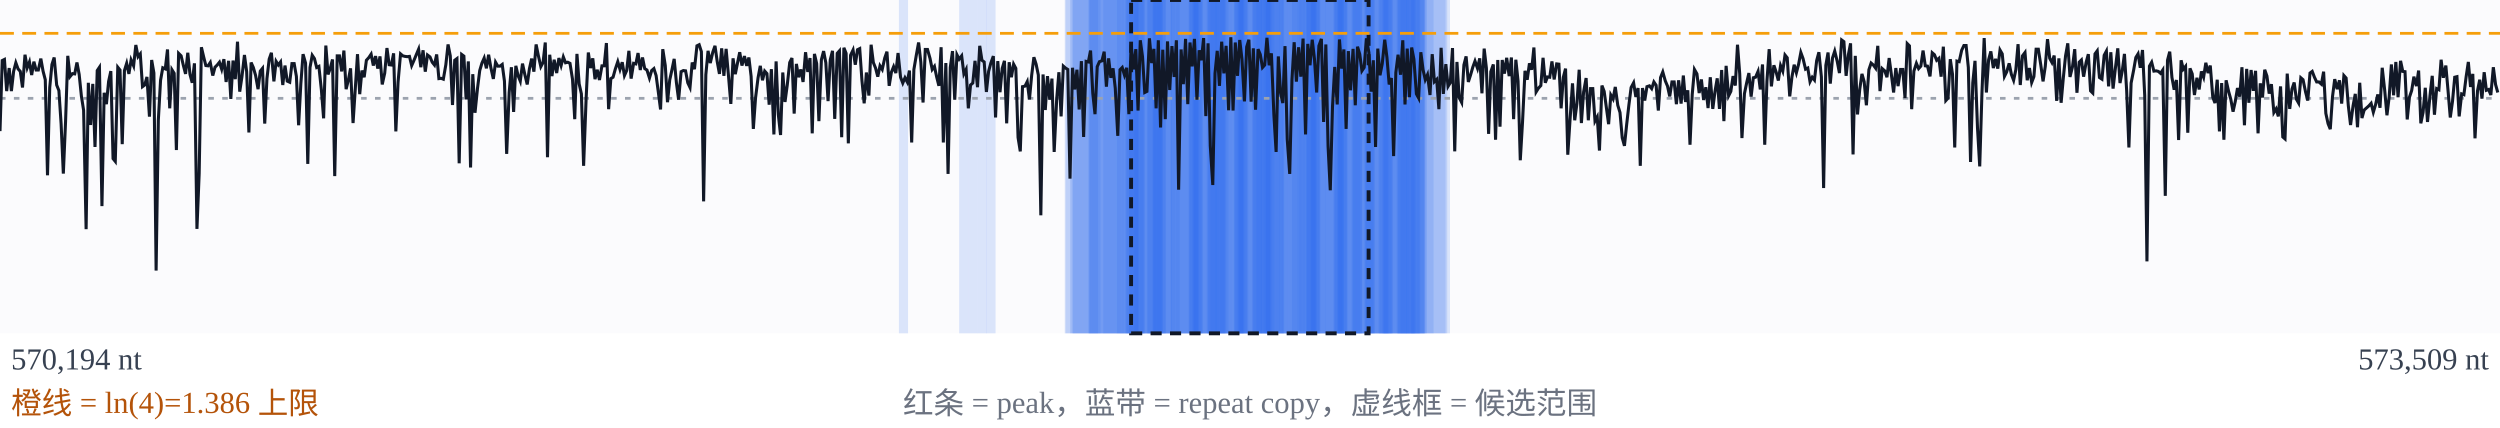
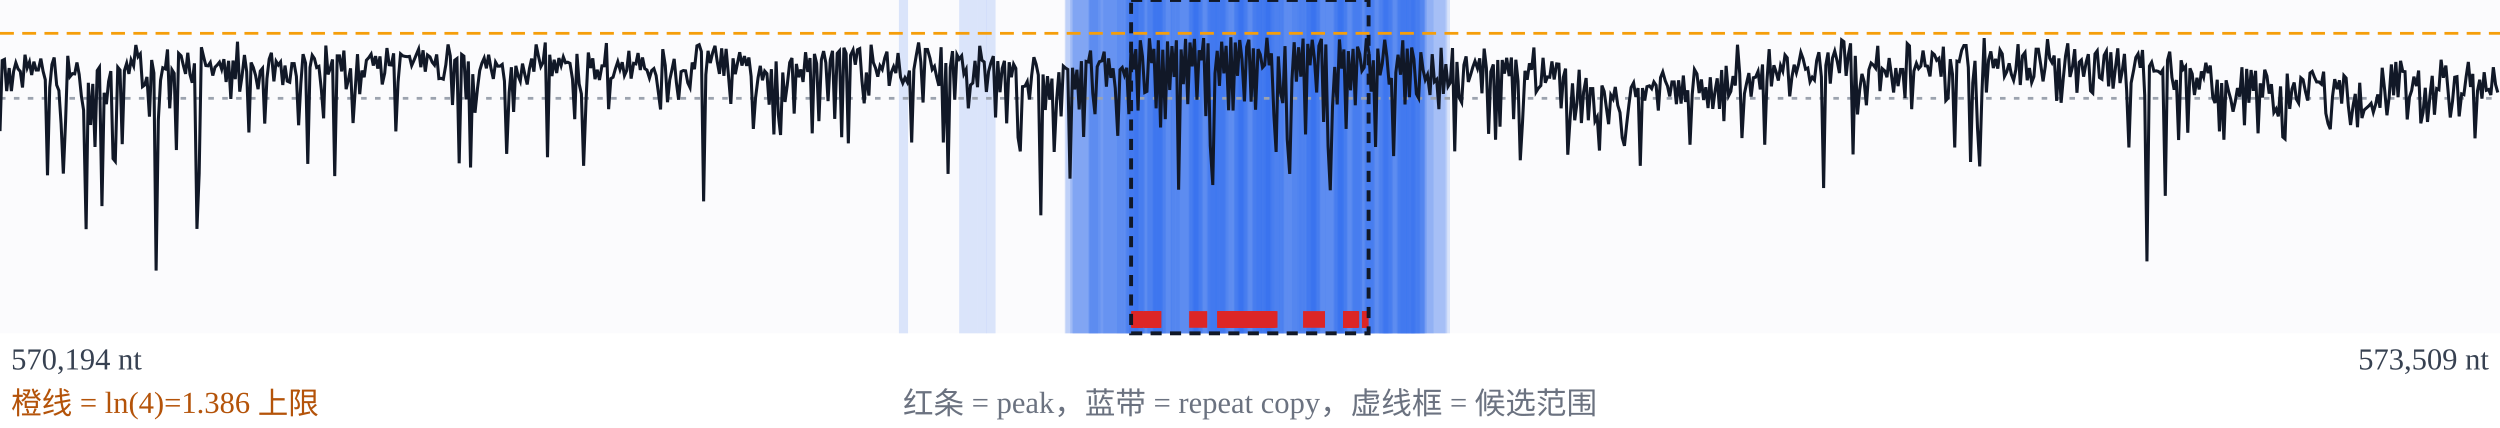
<svg xmlns="http://www.w3.org/2000/svg" viewBox="0 0 900 154" width="100%" role="img" aria-label="detector track NC_002607.1:571694-572009">
  <rect width="900" height="120" fill="#fbfbfd" />
  <rect x="402.1" y="0" width="3.3" height="120" fill="#2563eb" opacity="0.16" />
  <rect x="405.3" y="0" width="3.3" height="120" fill="#2563eb" opacity="0.16" />
  <rect x="408.6" y="0" width="3.3" height="120" fill="#2563eb" opacity="0.16" />
  <rect x="411.9" y="0" width="3.3" height="120" fill="#2563eb" opacity="0.16" />
  <rect x="415.1" y="0" width="3.3" height="120" fill="#2563eb" opacity="0.16" />
  <rect x="418.4" y="0" width="3.3" height="120" fill="#2563eb" opacity="0.16" />
  <rect x="421.6" y="0" width="3.3" height="120" fill="#2563eb" opacity="0.16" />
  <rect x="424.9" y="0" width="3.3" height="120" fill="#2563eb" opacity="0.16" />
  <rect x="428.1" y="0" width="3.3" height="120" fill="#2563eb" opacity="0.16" />
  <rect x="431.4" y="0" width="3.3" height="120" fill="#2563eb" opacity="0.16" />
  <rect x="434.7" y="0" width="3.3" height="120" fill="#2563eb" opacity="0.16" />
  <rect x="437.9" y="0" width="3.3" height="120" fill="#2563eb" opacity="0.16" />
  <rect x="441.2" y="0" width="3.3" height="120" fill="#2563eb" opacity="0.16" />
  <rect x="444.4" y="0" width="3.3" height="120" fill="#2563eb" opacity="0.16" />
  <rect x="447.7" y="0" width="3.3" height="120" fill="#2563eb" opacity="0.16" />
  <rect x="451.0" y="0" width="3.3" height="120" fill="#2563eb" opacity="0.16" />
  <rect x="454.2" y="0" width="3.3" height="120" fill="#2563eb" opacity="0.16" />
  <rect x="457.5" y="0" width="3.3" height="120" fill="#2563eb" opacity="0.16" />
  <rect x="460.7" y="0" width="3.3" height="120" fill="#2563eb" opacity="0.16" />
  <rect x="464.0" y="0" width="3.3" height="120" fill="#2563eb" opacity="0.16" />
  <rect x="467.2" y="0" width="3.3" height="120" fill="#2563eb" opacity="0.16" />
  <rect x="470.5" y="0" width="3.3" height="120" fill="#2563eb" opacity="0.16" />
  <rect x="473.8" y="0" width="3.3" height="120" fill="#2563eb" opacity="0.16" />
  <rect x="477.0" y="0" width="3.3" height="120" fill="#2563eb" opacity="0.16" />
  <rect x="480.3" y="0" width="3.3" height="120" fill="#2563eb" opacity="0.16" />
  <rect x="483.5" y="0" width="3.3" height="120" fill="#2563eb" opacity="0.16" />
  <rect x="486.8" y="0" width="3.3" height="120" fill="#2563eb" opacity="0.16" />
  <rect x="490.0" y="0" width="3.3" height="120" fill="#2563eb" opacity="0.16" />
  <rect x="493.3" y="0" width="3.3" height="120" fill="#2563eb" opacity="0.16" />
  <rect x="496.6" y="0" width="3.3" height="120" fill="#2563eb" opacity="0.16" />
  <rect x="499.8" y="0" width="3.3" height="120" fill="#2563eb" opacity="0.16" />
  <rect x="503.1" y="0" width="3.3" height="120" fill="#2563eb" opacity="0.16" />
  <rect x="506.3" y="0" width="3.3" height="120" fill="#2563eb" opacity="0.16" />
  <rect x="509.6" y="0" width="3.3" height="120" fill="#2563eb" opacity="0.16" />
  <rect x="405.6" y="0" width="3.3" height="120" fill="#2563eb" opacity="0.16" />
  <rect x="408.9" y="0" width="3.3" height="120" fill="#2563eb" opacity="0.16" />
  <rect x="415.4" y="0" width="3.3" height="120" fill="#2563eb" opacity="0.16" />
  <rect x="428.4" y="0" width="3.3" height="120" fill="#2563eb" opacity="0.16" />
  <rect x="434.9" y="0" width="3.3" height="120" fill="#2563eb" opacity="0.16" />
  <rect x="438.2" y="0" width="3.3" height="120" fill="#2563eb" opacity="0.16" />
  <rect x="444.7" y="0" width="3.3" height="120" fill="#2563eb" opacity="0.16" />
  <rect x="451.2" y="0" width="3.3" height="120" fill="#2563eb" opacity="0.16" />
  <rect x="454.5" y="0" width="3.3" height="120" fill="#2563eb" opacity="0.16" />
  <rect x="467.5" y="0" width="3.3" height="120" fill="#2563eb" opacity="0.16" />
  <rect x="470.8" y="0" width="3.3" height="120" fill="#2563eb" opacity="0.16" />
  <rect x="480.5" y="0" width="3.3" height="120" fill="#2563eb" opacity="0.16" />
  <rect x="487.1" y="0" width="3.3" height="120" fill="#2563eb" opacity="0.16" />
  <rect x="503.3" y="0" width="3.3" height="120" fill="#2563eb" opacity="0.16" />
  <rect x="506.6" y="0" width="3.3" height="120" fill="#2563eb" opacity="0.16" />
  <rect x="509.9" y="0" width="3.3" height="120" fill="#2563eb" opacity="0.16" />
  <rect x="406.4" y="0" width="3.3" height="120" fill="#2563eb" opacity="0.16" />
  <rect x="412.9" y="0" width="3.3" height="120" fill="#2563eb" opacity="0.16" />
  <rect x="416.2" y="0" width="3.3" height="120" fill="#2563eb" opacity="0.16" />
  <rect x="429.2" y="0" width="3.3" height="120" fill="#2563eb" opacity="0.16" />
  <rect x="435.7" y="0" width="3.3" height="120" fill="#2563eb" opacity="0.16" />
  <rect x="439.0" y="0" width="3.3" height="120" fill="#2563eb" opacity="0.16" />
  <rect x="445.5" y="0" width="3.3" height="120" fill="#2563eb" opacity="0.16" />
  <rect x="455.3" y="0" width="3.3" height="120" fill="#2563eb" opacity="0.16" />
  <rect x="465.1" y="0" width="3.3" height="120" fill="#2563eb" opacity="0.16" />
  <rect x="468.3" y="0" width="3.3" height="120" fill="#2563eb" opacity="0.16" />
  <rect x="471.6" y="0" width="3.3" height="120" fill="#2563eb" opacity="0.16" />
  <rect x="481.4" y="0" width="3.3" height="120" fill="#2563eb" opacity="0.16" />
  <rect x="491.1" y="0" width="3.3" height="120" fill="#2563eb" opacity="0.16" />
  <rect x="497.6" y="0" width="3.3" height="120" fill="#2563eb" opacity="0.16" />
  <rect x="504.2" y="0" width="3.3" height="120" fill="#2563eb" opacity="0.16" />
  <rect x="323.6" y="0" width="3.3" height="120" fill="#2563eb" opacity="0.16" />
  <rect x="408.3" y="0" width="3.3" height="120" fill="#2563eb" opacity="0.16" />
  <rect x="414.8" y="0" width="3.3" height="120" fill="#2563eb" opacity="0.16" />
  <rect x="421.4" y="0" width="3.3" height="120" fill="#2563eb" opacity="0.16" />
  <rect x="427.9" y="0" width="3.3" height="120" fill="#2563eb" opacity="0.16" />
  <rect x="434.4" y="0" width="3.3" height="120" fill="#2563eb" opacity="0.16" />
  <rect x="437.6" y="0" width="3.3" height="120" fill="#2563eb" opacity="0.16" />
  <rect x="444.2" y="0" width="3.3" height="120" fill="#2563eb" opacity="0.16" />
  <rect x="450.7" y="0" width="3.3" height="120" fill="#2563eb" opacity="0.16" />
  <rect x="453.9" y="0" width="3.3" height="120" fill="#2563eb" opacity="0.16" />
  <rect x="470.2" y="0" width="3.3" height="120" fill="#2563eb" opacity="0.16" />
  <rect x="480.0" y="0" width="3.3" height="120" fill="#2563eb" opacity="0.16" />
  <rect x="486.5" y="0" width="3.3" height="120" fill="#2563eb" opacity="0.16" />
  <rect x="496.3" y="0" width="3.3" height="120" fill="#2563eb" opacity="0.16" />
  <rect x="502.8" y="0" width="3.3" height="120" fill="#2563eb" opacity="0.16" />
  <rect x="506.1" y="0" width="3.3" height="120" fill="#2563eb" opacity="0.16" />
  <rect x="509.3" y="0" width="3.3" height="120" fill="#2563eb" opacity="0.16" />
  <rect x="405.3" y="0" width="3.3" height="120" fill="#2563eb" opacity="0.16" />
  <rect x="408.6" y="0" width="3.3" height="120" fill="#2563eb" opacity="0.16" />
  <rect x="415.1" y="0" width="3.3" height="120" fill="#2563eb" opacity="0.16" />
  <rect x="428.1" y="0" width="3.3" height="120" fill="#2563eb" opacity="0.16" />
  <rect x="434.7" y="0" width="3.3" height="120" fill="#2563eb" opacity="0.16" />
  <rect x="437.9" y="0" width="3.3" height="120" fill="#2563eb" opacity="0.16" />
  <rect x="444.4" y="0" width="3.3" height="120" fill="#2563eb" opacity="0.16" />
  <rect x="451.0" y="0" width="3.3" height="120" fill="#2563eb" opacity="0.16" />
  <rect x="454.2" y="0" width="3.3" height="120" fill="#2563eb" opacity="0.16" />
  <rect x="470.5" y="0" width="3.3" height="120" fill="#2563eb" opacity="0.16" />
  <rect x="480.3" y="0" width="3.3" height="120" fill="#2563eb" opacity="0.16" />
  <rect x="486.8" y="0" width="3.3" height="120" fill="#2563eb" opacity="0.16" />
  <rect x="496.6" y="0" width="3.3" height="120" fill="#2563eb" opacity="0.16" />
  <rect x="503.1" y="0" width="3.3" height="120" fill="#2563eb" opacity="0.16" />
  <rect x="506.3" y="0" width="3.3" height="120" fill="#2563eb" opacity="0.16" />
  <rect x="509.6" y="0" width="3.3" height="120" fill="#2563eb" opacity="0.16" />
  <rect x="392.0" y="0" width="3.3" height="120" fill="#2563eb" opacity="0.16" />
  <rect x="406.7" y="0" width="3.3" height="120" fill="#2563eb" opacity="0.16" />
  <rect x="413.2" y="0" width="3.3" height="120" fill="#2563eb" opacity="0.16" />
  <rect x="416.5" y="0" width="3.3" height="120" fill="#2563eb" opacity="0.16" />
  <rect x="429.5" y="0" width="3.3" height="120" fill="#2563eb" opacity="0.16" />
  <rect x="445.8" y="0" width="3.3" height="120" fill="#2563eb" opacity="0.16" />
  <rect x="452.3" y="0" width="3.3" height="120" fill="#2563eb" opacity="0.16" />
  <rect x="455.6" y="0" width="3.3" height="120" fill="#2563eb" opacity="0.16" />
  <rect x="458.8" y="0" width="3.3" height="120" fill="#2563eb" opacity="0.16" />
  <rect x="471.9" y="0" width="3.3" height="120" fill="#2563eb" opacity="0.16" />
  <rect x="481.6" y="0" width="3.3" height="120" fill="#2563eb" opacity="0.16" />
  <rect x="491.4" y="0" width="3.3" height="120" fill="#2563eb" opacity="0.16" />
  <rect x="497.9" y="0" width="3.3" height="120" fill="#2563eb" opacity="0.16" />
  <rect x="507.7" y="0" width="3.3" height="120" fill="#2563eb" opacity="0.16" />
  <rect x="429.8" y="0" width="3.3" height="120" fill="#2563eb" opacity="0.16" />
  <rect x="446.1" y="0" width="3.3" height="120" fill="#2563eb" opacity="0.16" />
  <rect x="455.8" y="0" width="3.3" height="120" fill="#2563eb" opacity="0.16" />
  <rect x="459.1" y="0" width="3.3" height="120" fill="#2563eb" opacity="0.16" />
  <rect x="472.1" y="0" width="3.3" height="120" fill="#2563eb" opacity="0.16" />
  <rect x="481.9" y="0" width="3.3" height="120" fill="#2563eb" opacity="0.16" />
  <rect x="491.7" y="0" width="3.3" height="120" fill="#2563eb" opacity="0.16" />
  <rect x="498.2" y="0" width="3.3" height="120" fill="#2563eb" opacity="0.16" />
  <rect x="508.0" y="0" width="3.3" height="120" fill="#2563eb" opacity="0.16" />
  <rect x="397.2" y="0" width="6.5" height="120" fill="#2563eb" opacity="0.16" />
  <rect x="403.7" y="0" width="6.5" height="120" fill="#2563eb" opacity="0.16" />
  <rect x="410.2" y="0" width="6.5" height="120" fill="#2563eb" opacity="0.16" />
  <rect x="416.7" y="0" width="6.5" height="120" fill="#2563eb" opacity="0.16" />
  <rect x="423.3" y="0" width="6.5" height="120" fill="#2563eb" opacity="0.16" />
  <rect x="429.8" y="0" width="6.5" height="120" fill="#2563eb" opacity="0.16" />
  <rect x="436.3" y="0" width="6.5" height="120" fill="#2563eb" opacity="0.16" />
  <rect x="442.8" y="0" width="6.5" height="120" fill="#2563eb" opacity="0.16" />
  <rect x="449.3" y="0" width="6.5" height="120" fill="#2563eb" opacity="0.16" />
  <rect x="455.8" y="0" width="6.5" height="120" fill="#2563eb" opacity="0.16" />
  <rect x="462.4" y="0" width="6.5" height="120" fill="#2563eb" opacity="0.16" />
  <rect x="468.9" y="0" width="6.5" height="120" fill="#2563eb" opacity="0.16" />
  <rect x="475.4" y="0" width="6.5" height="120" fill="#2563eb" opacity="0.16" />
  <rect x="481.9" y="0" width="6.5" height="120" fill="#2563eb" opacity="0.16" />
  <rect x="488.4" y="0" width="6.5" height="120" fill="#2563eb" opacity="0.16" />
  <rect x="494.9" y="0" width="6.5" height="120" fill="#2563eb" opacity="0.16" />
  <rect x="501.4" y="0" width="6.5" height="120" fill="#2563eb" opacity="0.16" />
  <rect x="508.0" y="0" width="6.5" height="120" fill="#2563eb" opacity="0.16" />
  <rect x="514.5" y="0" width="6.5" height="120" fill="#2563eb" opacity="0.16" />
  <rect x="392.3" y="0" width="9.8" height="120" fill="#2563eb" opacity="0.16" />
  <rect x="402.1" y="0" width="9.8" height="120" fill="#2563eb" opacity="0.16" />
  <rect x="411.9" y="0" width="9.8" height="120" fill="#2563eb" opacity="0.16" />
  <rect x="421.6" y="0" width="9.8" height="120" fill="#2563eb" opacity="0.16" />
  <rect x="431.4" y="0" width="9.8" height="120" fill="#2563eb" opacity="0.16" />
  <rect x="441.2" y="0" width="9.8" height="120" fill="#2563eb" opacity="0.16" />
  <rect x="451.0" y="0" width="9.8" height="120" fill="#2563eb" opacity="0.16" />
  <rect x="460.7" y="0" width="9.8" height="120" fill="#2563eb" opacity="0.16" />
  <rect x="470.5" y="0" width="9.8" height="120" fill="#2563eb" opacity="0.16" />
  <rect x="480.3" y="0" width="9.8" height="120" fill="#2563eb" opacity="0.16" />
  <rect x="490.0" y="0" width="9.8" height="120" fill="#2563eb" opacity="0.16" />
  <rect x="499.8" y="0" width="9.8" height="120" fill="#2563eb" opacity="0.16" />
  <rect x="391.8" y="0" width="13.0" height="120" fill="#2563eb" opacity="0.16" />
  <rect x="404.8" y="0" width="13.0" height="120" fill="#2563eb" opacity="0.16" />
  <rect x="417.8" y="0" width="13.0" height="120" fill="#2563eb" opacity="0.16" />
  <rect x="430.9" y="0" width="13.0" height="120" fill="#2563eb" opacity="0.16" />
  <rect x="443.9" y="0" width="13.0" height="120" fill="#2563eb" opacity="0.16" />
  <rect x="456.9" y="0" width="13.0" height="120" fill="#2563eb" opacity="0.16" />
  <rect x="470.0" y="0" width="13.0" height="120" fill="#2563eb" opacity="0.16" />
  <rect x="483.0" y="0" width="13.0" height="120" fill="#2563eb" opacity="0.16" />
  <rect x="496.0" y="0" width="13.0" height="120" fill="#2563eb" opacity="0.16" />
  <rect x="385.8" y="0" width="16.3" height="120" fill="#2563eb" opacity="0.16" />
  <rect x="402.1" y="0" width="16.3" height="120" fill="#2563eb" opacity="0.16" />
  <rect x="418.4" y="0" width="16.3" height="120" fill="#2563eb" opacity="0.16" />
  <rect x="434.7" y="0" width="16.3" height="120" fill="#2563eb" opacity="0.16" />
  <rect x="451.0" y="0" width="16.3" height="120" fill="#2563eb" opacity="0.16" />
  <rect x="467.2" y="0" width="16.3" height="120" fill="#2563eb" opacity="0.16" />
  <rect x="483.5" y="0" width="16.3" height="120" fill="#2563eb" opacity="0.16" />
  <rect x="499.8" y="0" width="16.3" height="120" fill="#2563eb" opacity="0.16" />
  <rect x="385.2" y="0" width="19.5" height="120" fill="#2563eb" opacity="0.16" />
  <rect x="404.8" y="0" width="19.5" height="120" fill="#2563eb" opacity="0.16" />
  <rect x="424.3" y="0" width="19.5" height="120" fill="#2563eb" opacity="0.16" />
  <rect x="443.9" y="0" width="19.5" height="120" fill="#2563eb" opacity="0.16" />
  <rect x="463.4" y="0" width="19.5" height="120" fill="#2563eb" opacity="0.16" />
  <rect x="483.0" y="0" width="19.5" height="120" fill="#2563eb" opacity="0.16" />
  <rect x="502.5" y="0" width="19.5" height="120" fill="#2563eb" opacity="0.16" />
  <rect x="383.3" y="0" width="26.1" height="120" fill="#2563eb" opacity="0.16" />
  <rect x="409.4" y="0" width="26.1" height="120" fill="#2563eb" opacity="0.16" />
  <rect x="435.5" y="0" width="26.1" height="120" fill="#2563eb" opacity="0.16" />
  <rect x="461.5" y="0" width="26.1" height="120" fill="#2563eb" opacity="0.16" />
  <rect x="487.6" y="0" width="26.1" height="120" fill="#2563eb" opacity="0.16" />
  <rect x="383.6" y="0" width="22.8" height="120" fill="#2563eb" opacity="0.16" />
  <rect x="406.4" y="0" width="22.8" height="120" fill="#2563eb" opacity="0.16" />
  <rect x="429.2" y="0" width="22.8" height="120" fill="#2563eb" opacity="0.16" />
  <rect x="452.0" y="0" width="22.8" height="120" fill="#2563eb" opacity="0.16" />
  <rect x="474.8" y="0" width="22.8" height="120" fill="#2563eb" opacity="0.16" />
  <rect x="497.6" y="0" width="22.8" height="120" fill="#2563eb" opacity="0.16" />
  <rect x="345.3" y="0" width="3.3" height="120" fill="#2563eb" opacity="0.16" />
  <rect x="348.6" y="0" width="3.3" height="120" fill="#2563eb" opacity="0.16" />
  <rect x="351.9" y="0" width="3.3" height="120" fill="#2563eb" opacity="0.16" />
  <rect x="355.1" y="0" width="3.3" height="120" fill="#2563eb" opacity="0.16" />
  <rect x="386.3" y="0" width="3.3" height="120" fill="#2563eb" opacity="0.16" />
  <rect x="389.6" y="0" width="3.3" height="120" fill="#2563eb" opacity="0.16" />
  <rect x="392.9" y="0" width="3.3" height="120" fill="#2563eb" opacity="0.16" />
+   <rect x="407.2" y="112" width="4.3" height="6" fill="#dc2626" />
+   <rect x="407.5" y="112" width="3.3" height="6" fill="#dc2626" />
+   <rect x="407.5" y="112" width="3.5" height="6" fill="#dc2626" />
+   <rect x="407.5" y="112" width="10.3" height="6" fill="#dc2626" />
+   <rect x="411.9" y="112" width="6.0" height="6" fill="#dc2626" />
+   <rect x="412.1" y="112" width="6.0" height="6" fill="#dc2626" />
+   <rect x="428.1" y="112" width="6.5" height="6" fill="#dc2626" />
+   <rect x="438.2" y="112" width="2.7" height="6" fill="#dc2626" />
+   <rect x="438.2" y="112" width="21.7" height="6" fill="#dc2626" />
+   <rect x="438.5" y="112" width="2.4" height="6" fill="#dc2626" />
+   <rect x="441.2" y="112" width="16.3" height="6" fill="#dc2626" />
+   <rect x="441.2" y="112" width="17.9" height="6" fill="#dc2626" />
+   <rect x="443.6" y="112" width="15.5" height="6" fill="#dc2626" />
+   <rect x="469.1" y="112" width="7.9" height="6" fill="#dc2626" />
+   <rect x="483.5" y="112" width="2.4" height="6" fill="#dc2626" />
+   <rect x="483.5" y="112" width="3.3" height="6" fill="#dc2626" />
+   <rect x="483.5" y="112" width="5.2" height="6" fill="#dc2626" />
+   <rect x="483.5" y="112" width="5.4" height="6" fill="#dc2626" />
+   <rect x="487.1" y="112" width="2.2" height="6" fill="#dc2626" />
+   <rect x="490.3" y="112" width="2.2" height="6" fill="#dc2626" />
+   <rect x="490.3" y="112" width="2.4" height="6" fill="#dc2626" />
  <rect x="407.2" y="0" width="85.5" height="120" fill="none" stroke="#111827" stroke-dasharray="4 3" stroke-width="1.4" />
  <line x1="0" y1="35.4" x2="900" y2="35.4" stroke="#9ca3af" stroke-dasharray="2 3" />
  <line x1="0" y1="12.0" x2="900" y2="12.0" stroke="#f59e0b" stroke-dasharray="5 3" />
  <polyline fill="none" stroke="#111827" stroke-width="1.1" points="0.0,47.2 0.8,21.8 1.6,21.4 2.4,32.8 3.3,24.5 4.1,32.8 4.9,25.7 5.7,22.6 6.5,24.8 7.3,25.7 8.1,31.5 9.0,19.7 9.8,24.4 10.6,22.3 11.4,27.0 12.2,22.2 13.0,25.2 13.8,25.2 14.7,21.1 15.5,25.6 16.3,28.7 17.1,63.1 17.9,31.5 18.7,23.2 19.5,20.7 20.4,30.6 21.2,32.6 22.0,44.6 22.8,62.5 23.6,43.8 24.4,20.1 25.2,27.6 26.1,26.5 26.9,26.6 27.7,22.5 28.5,26.8 29.3,34.6 30.1,39.7 31.0,82.5 31.8,29.8 32.6,45.0 33.4,30.2 34.2,52.9 35.0,25.4 35.8,24.2 36.7,74.2 37.5,33.4 38.3,37.5 39.1,29.3 39.9,25.6 40.7,57.1 41.5,58.1 42.4,24.2 43.2,25.2 44.0,51.9 44.8,25.4 45.6,22.8 46.4,26.6 47.2,21.6 48.1,23.7 48.9,16.2 49.7,20.4 50.5,19.4 51.3,31.2 52.1,30.6 52.9,27.7 53.8,42.0 54.6,21.6 55.4,26.3 56.2,97.4 57.0,43.2 57.8,28.9 58.6,24.4 59.5,24.8 60.3,17.8 61.1,39.0 61.9,25.1 62.7,26.4 63.5,54.0 64.3,19.2 65.2,20.1 66.0,23.5 66.8,26.6 67.6,19.0 68.4,26.8 69.2,29.8 70.0,22.8 70.9,82.4 71.7,62.5 72.5,17.0 73.3,20.4 74.1,23.6 74.9,23.7 75.7,22.5 76.6,27.2 77.4,24.2 78.2,23.4 79.0,22.4 79.8,24.9 80.6,21.3 81.4,29.5 82.3,21.9 83.1,35.6 83.9,21.8 84.7,28.5 85.5,15.0 86.3,33.0 87.1,27.6 88.0,19.8 88.8,25.8 89.6,47.7 90.4,22.5 91.2,24.3 92.0,27.1 92.9,32.1 93.7,25.6 94.5,24.6 95.3,44.5 96.1,28.3 96.9,21.3 97.7,19.0 98.6,29.3 99.4,22.1 100.2,23.4 101.0,22.3 101.8,30.6 102.6,23.6 103.4,29.2 104.3,29.6 105.1,22.9 105.9,22.9 106.7,27.5 107.5,45.1 108.3,30.2 109.1,19.5 110.0,22.7 110.8,59.0 111.6,24.3 112.4,19.9 113.2,21.1 114.0,24.3 114.8,23.9 115.7,32.4 116.5,42.6 117.3,16.4 118.1,26.8 118.9,24.6 119.7,21.4 120.5,63.4 121.4,20.1 122.2,20.1 123.0,25.7 123.8,18.2 124.6,32.1 125.4,28.9 126.2,24.6 127.1,44.3 127.9,32.0 128.7,19.5 129.5,33.9 130.3,25.4 131.1,27.8 131.9,21.7 132.8,20.7 133.6,19.5 134.4,23.6 135.2,20.2 136.0,24.7 136.8,20.3 137.6,30.4 138.5,26.3 139.3,17.3 140.1,23.3 140.9,23.4 141.7,19.2 142.5,47.3 143.3,29.6 144.2,19.4 145.0,20.1 145.8,20.3 146.6,20.4 147.4,20.3 148.2,23.6 149.0,21.8 149.9,19.6 150.7,17.7 151.5,24.2 152.3,18.1 153.1,25.8 153.9,19.8 154.8,20.5 155.6,22.4 156.4,23.4 157.2,19.6 158.0,28.3 158.8,28.2 159.6,28.5 160.5,23.3 161.3,16.0 162.1,20.1 162.9,37.8 163.7,21.7 164.5,21.1 165.3,58.8 166.2,19.6 167.0,20.2 167.8,35.8 168.6,22.1 169.4,60.3 170.2,26.7 171.0,40.6 171.9,31.8 172.7,25.4 173.5,22.7 174.3,20.9 175.1,24.6 175.9,19.7 176.7,24.3 177.6,28.4 178.4,22.4 179.2,23.8 180.0,23.8 180.8,23.2 181.6,29.2 182.4,55.4 183.3,33.3 184.1,24.2 184.9,40.3 185.7,23.7 186.5,27.2 187.3,29.2 188.1,22.9 189.0,27.1 189.8,30.4 190.6,24.7 191.4,21.1 192.2,25.8 193.0,16.0 193.8,20.0 194.7,24.0 195.5,22.5 196.3,15.3 197.1,56.6 197.9,19.7 198.7,27.4 199.5,21.5 200.4,26.3 201.2,20.9 202.0,23.6 202.8,20.5 203.6,22.6 204.4,22.4 205.2,22.8 206.1,28.5 206.9,42.9 207.7,19.4 208.5,30.2 209.3,33.8 210.1,59.7 211.0,35.6 211.8,18.9 212.6,24.5 213.4,21.0 214.2,28.5 215.0,25.1 215.8,28.8 216.7,23.7 217.5,23.7 218.3,15.5 219.1,39.3 219.9,28.3 220.7,27.8 221.5,24.9 222.4,22.2 223.2,25.0 224.0,22.4 224.8,27.2 225.6,25.4 226.4,18.3 227.2,28.3 228.1,22.8 228.9,23.0 229.7,19.1 230.5,25.2 231.3,20.7 232.1,24.7 232.9,25.2 233.8,28.1 234.6,25.4 235.4,24.7 236.2,27.2 237.0,33.2 237.8,39.4 238.6,17.7 239.5,23.6 240.3,36.8 241.1,28.8 241.9,25.1 242.7,21.2 243.5,29.7 244.3,35.9 245.2,25.8 246.0,25.4 246.8,25.5 247.6,29.8 248.4,31.5 249.2,22.5 250.0,24.9 250.9,16.5 251.7,16.1 252.5,18.6 253.3,72.5 254.1,26.9 254.9,18.3 255.7,22.7 256.6,18.8 257.4,16.5 258.2,22.2 259.0,26.6 259.8,17.4 260.6,27.3 261.4,17.6 262.3,27.8 263.1,37.4 263.9,21.0 264.7,26.7 265.5,22.7 266.3,18.8 267.1,23.6 268.0,20.2 268.8,23.7 269.6,20.7 270.4,27.5 271.2,46.4 272.0,35.2 272.9,28.0 273.7,23.7 274.5,28.9 275.3,25.6 276.1,26.5 276.9,37.7 277.7,24.9 278.6,48.4 279.4,22.1 280.2,41.3 281.0,48.6 281.8,26.1 282.6,36.7 283.4,30.7 284.3,22.5 285.1,20.9 285.9,40.9 286.7,23.0 287.5,27.8 288.3,25.0 289.1,29.5 290.0,18.8 290.8,25.9 291.6,20.9 292.4,48.0 293.2,19.4 294.0,22.9 294.8,43.6 295.7,21.5 296.5,18.4 297.3,22.6 298.1,36.4 298.9,21.5 299.7,18.3 300.5,42.8 301.4,19.2 302.2,18.3 303.0,49.4 303.8,17.2 304.6,19.2 305.4,51.6 306.2,19.9 307.1,18.0 307.9,23.3 308.7,17.9 309.5,17.5 310.3,29.0 311.1,37.2 311.9,26.1 312.8,34.4 313.6,16.1 314.4,22.5 315.2,24.5 316.0,27.6 316.8,23.7 317.6,25.0 318.5,20.9 319.3,18.6 320.1,30.9 320.9,26.0 321.7,24.0 322.5,26.3 323.3,19.1 324.2,27.8 325.0,29.9 325.8,28.0 326.6,29.5 327.4,25.4 328.2,51.3 329.0,25.0 329.9,19.7 330.7,15.3 331.5,22.4 332.3,36.9 333.1,17.8 333.9,17.8 334.8,21.0 335.6,25.0 336.4,23.9 337.2,27.7 338.0,30.9 338.8,17.0 339.6,51.3 340.5,22.7 341.3,62.6 342.1,24.3 342.9,18.4 343.7,35.9 344.5,19.7 345.3,21.3 346.2,20.1 347.0,26.6 347.8,25.0 348.6,39.0 349.4,30.6 350.2,29.9 351.0,21.9 351.9,31.4 352.7,16.5 353.5,21.7 354.3,22.3 355.1,33.1 355.9,25.7 356.7,22.7 357.6,20.2 358.4,42.3 359.2,22.0 360.0,33.2 360.8,24.6 361.6,21.9 362.4,44.4 363.3,22.4 364.1,27.8 364.9,23.1 365.7,24.6 366.5,49.5 367.3,54.5 368.1,31.2 369.0,31.0 369.8,29.4 370.6,35.8 371.4,27.1 372.2,20.6 373.0,23.1 373.8,27.0 374.7,77.5 375.5,26.8 376.3,39.6 377.1,27.4 377.9,35.9 378.7,28.3 379.5,54.7 380.4,35.8 381.2,26.0 382.0,41.9 382.8,23.8 383.6,24.5 384.4,25.0 385.2,64.3 386.1,24.4 386.9,32.2 387.7,25.1 388.5,39.4 389.3,22.0 390.1,49.3 391.0,22.1 391.8,22.3 392.6,18.2 393.4,33.6 394.2,41.1 395.0,24.0 395.8,22.2 396.7,21.9 397.5,18.6 398.3,31.2 399.1,21.0 399.9,28.0 400.7,24.6 401.5,31.8 402.4,48.9 403.2,25.1 404.0,24.3 404.8,27.0 405.6,24.4 406.4,41.1 407.2,16.1 408.1,25.0 408.9,17.7 409.7,39.8 410.5,14.5 411.3,20.4 412.1,33.3 412.9,32.9 413.8,13.8 414.6,22.7 415.4,17.6 416.2,39.0 417.0,14.5 417.8,45.9 418.6,17.9 419.5,42.9 420.3,14.9 421.1,32.4 421.9,16.6 422.7,27.7 423.5,14.5 424.3,68.3 425.2,17.8 426.0,30.3 426.8,14.0 427.6,37.5 428.4,15.3 429.2,23.9 430.0,14.0 430.9,35.9 431.7,18.1 432.5,21.7 433.3,13.7 434.1,41.8 434.9,15.6 435.7,52.5 436.6,66.6 437.4,26.4 438.2,18.3 439.0,30.9 439.8,15.0 440.6,26.4 441.4,16.5 442.3,39.7 443.1,13.4 443.9,39.8 444.7,15.3 445.5,27.3 446.3,14.4 447.1,21.3 448.0,36.5 448.8,16.9 449.6,14.3 450.4,36.6 451.2,17.4 452.0,39.5 452.9,17.7 453.7,19.6 454.5,24.3 455.3,23.4 456.1,13.6 456.9,23.5 457.7,19.2 458.6,41.4 459.4,54.7 460.2,20.3 461.0,33.4 461.8,37.1 462.6,16.6 463.4,50.1 464.3,62.6 465.1,28.8 465.9,15.2 466.7,29.4 467.5,17.0 468.3,27.6 469.1,13.9 470.0,48.4 470.8,15.8 471.6,23.5 472.4,14.3 473.2,21.2 474.0,33.3 474.8,16.5 475.7,14.0 476.5,43.9 477.3,16.0 478.1,52.6 478.9,68.5 479.7,38.4 480.5,24.1 481.4,37.6 482.2,14.2 483.0,24.7 483.8,17.8 484.6,46.4 485.4,18.4 486.2,32.5 487.1,17.6 487.9,37.9 488.7,16.8 489.5,19.5 490.3,25.5 491.1,24.3 491.9,13.8 492.8,18.9 493.6,33.0 494.4,21.7 495.2,52.9 496.0,17.5 496.8,27.1 497.6,23.0 498.5,14.3 499.3,20.7 500.1,30.4 500.9,28.1 501.7,56.2 502.5,26.1 503.3,19.7 504.2,26.9 505.0,14.5 505.8,37.6 506.6,17.5 507.4,35.0 508.2,17.1 509.0,21.3 509.9,33.8 510.7,35.3 511.5,18.8 512.3,25.1 513.1,28.7 513.9,26.9 514.8,34.2 515.6,19.5 516.4,29.4 517.2,28.6 518.0,39.3 518.8,17.2 519.6,33.8 520.5,23.1 521.3,31.1 522.1,29.8 522.9,17.3 523.7,54.5 524.5,22.3 525.3,35.1 526.2,36.9 527.0,23.4 527.8,20.3 528.6,29.5 529.4,27.0 530.2,24.2 531.0,22.0 531.9,24.6 532.7,21.0 533.5,33.6 534.3,17.5 535.1,24.5 535.9,48.2 536.7,25.8 537.6,23.2 538.4,50.3 539.2,21.6 540.0,45.6 540.8,21.6 541.6,26.5 542.4,20.8 543.3,27.4 544.1,20.7 544.9,42.9 545.7,21.5 546.5,29.2 547.3,57.7 548.1,44.1 549.0,25.5 549.8,28.7 550.6,22.8 551.4,25.1 552.2,17.1 553.0,33.1 553.8,31.8 554.7,30.8 555.5,20.8 556.3,29.8 557.1,27.7 557.9,27.8 558.7,22.1 559.5,28.6 560.4,23.0 561.2,23.1 562.0,39.0 562.8,27.8 563.6,24.7 564.4,55.7 565.2,43.3 566.1,30.0 566.9,43.3 567.7,37.2 568.5,25.1 569.3,44.3 570.1,33.1 571.0,28.1 571.8,43.3 572.6,31.9 573.4,31.9 574.2,43.6 575.0,42.1 575.8,54.2 576.7,30.8 577.5,32.9 578.3,38.8 579.1,44.7 579.9,34.2 580.7,35.6 581.5,31.3 582.4,37.9 583.2,40.5 584.0,49.6 584.8,52.5 585.6,44.8 586.4,37.8 587.2,31.5 588.1,29.8 588.9,34.9 589.7,31.7 590.5,59.7 591.3,31.7 592.1,36.2 592.9,31.2 593.8,30.9 594.6,31.9 595.4,29.5 596.2,30.7 597.0,39.8 597.8,27.9 598.6,25.9 599.5,29.1 600.3,31.0 601.1,34.7 601.9,29.5 602.7,29.5 603.5,37.5 604.3,28.9 605.2,37.3 606.0,27.2 606.8,36.7 607.6,32.5 608.4,52.1 609.2,34.0 610.0,25.0 610.9,26.6 611.7,33.5 612.5,28.6 613.3,36.0 614.1,31.4 614.9,38.9 615.7,27.8 616.6,39.2 617.4,32.9 618.2,28.2 619.0,39.2 619.8,25.2 620.6,43.6 621.4,23.7 622.3,34.5 623.1,32.9 623.9,27.4 624.7,30.8 625.5,16.1 626.3,26.6 627.1,49.7 628.0,33.7 628.8,29.8 629.6,26.3 630.4,34.8 631.2,28.0 632.0,27.8 632.9,25.7 633.7,32.2 634.5,23.2 635.3,52.1 636.1,29.2 636.9,17.7 637.7,31.1 638.6,23.5 639.4,25.9 640.2,29.0 641.0,23.6 641.8,25.6 642.6,19.8 643.4,20.8 644.3,34.7 645.1,27.7 645.9,23.3 646.7,26.2 647.5,23.1 648.3,18.9 649.1,21.1 650.0,24.9 650.8,24.5 651.6,29.4 652.4,27.8 653.2,28.8 654.0,21.8 654.8,18.8 655.7,27.7 656.5,67.7 657.3,23.5 658.1,18.9 658.9,30.1 659.7,20.9 660.5,18.4 661.4,22.1 662.2,26.3 663.0,14.4 663.8,15.0 664.6,27.3 665.4,19.8 666.2,15.6 667.1,55.6 667.9,20.1 668.7,41.2 669.5,32.2 670.3,26.6 671.1,29.4 671.9,37.9 672.8,25.1 673.6,22.7 674.4,23.4 675.2,24.5 676.0,16.5 676.8,32.8 677.6,24.7 678.5,25.5 679.3,27.8 680.1,20.9 680.9,26.9 681.7,33.3 682.5,24.5 683.3,31.0 684.2,25.0 685.0,25.0 685.8,35.3 686.6,15.7 687.4,16.5 688.2,39.3 689.0,25.6 689.9,22.8 690.7,24.7 691.5,23.8 692.3,18.2 693.1,23.7 693.9,23.8 694.8,27.5 695.6,19.0 696.4,19.7 697.2,21.7 698.0,21.0 698.8,27.6 699.6,16.8 700.5,36.2 701.3,35.3 702.1,21.3 702.9,26.7 703.7,53.1 704.5,22.0 705.3,22.2 706.2,18.1 707.0,16.4 707.8,16.4 708.6,24.3 709.4,58.3 710.2,29.8 711.0,21.9 711.9,46.1 712.7,59.9 713.5,33.5 714.3,13.7 715.1,33.3 715.9,21.5 716.7,18.5 717.6,24.5 718.4,21.2 719.2,24.7 720.0,18.0 720.8,19.4 721.6,27.5 722.4,25.9 723.3,22.8 724.1,26.8 724.9,28.9 725.7,25.1 726.5,15.9 727.3,30.6 728.1,20.1 729.0,18.9 729.8,28.9 730.6,24.5 731.4,29.7 732.2,27.6 733.0,17.7 733.8,17.7 734.7,23.5 735.5,29.3 736.3,23.9 737.1,14.1 737.9,21.0 738.7,22.5 739.5,20.0 740.4,36.3 741.2,21.0 742.0,37.0 742.8,28.0 743.6,20.1 744.4,15.6 745.2,27.7 746.1,24.0 746.9,17.7 747.7,33.4 748.5,22.4 749.3,21.6 750.1,27.6 751.0,22.5 751.8,19.5 752.6,32.7 753.4,33.5 754.2,19.4 755.0,18.3 755.8,27.9 756.7,28.5 757.5,19.9 758.3,18.4 759.1,31.1 759.9,18.8 760.7,31.9 761.5,24.9 762.4,17.4 763.2,29.9 764.0,25.6 764.8,19.4 765.6,32.7 766.4,53.1 767.2,29.9 768.1,25.3 768.9,20.7 769.7,19.4 770.5,24.4 771.3,18.0 772.1,34.4 772.9,94.1 773.8,23.8 774.6,22.4 775.4,25.6 776.2,25.5 777.0,25.7 777.8,26.4 778.6,25.2 779.5,70.5 780.3,21.7 781.1,18.6 781.9,27.9 782.7,32.3 783.5,28.8 784.3,50.4 785.2,21.7 786.0,24.9 786.8,23.9 787.6,47.8 788.4,24.6 789.2,26.6 790.0,34.2 790.9,28.0 791.7,32.2 792.5,25.7 793.3,27.8 794.1,22.6 794.9,26.3 795.7,23.6 796.6,35.0 797.4,37.1 798.2,28.7 799.0,47.3 799.8,29.9 800.6,50.3 801.4,28.9 802.3,32.9 803.1,35.8 803.9,40.2 804.7,36.5 805.5,31.7 806.3,34.8 807.1,24.2 808.0,45.1 808.8,24.8 809.6,37.0 810.4,25.2 811.2,32.7 812.0,25.5 812.9,48.0 813.7,30.0 814.5,35.1 815.3,25.1 816.1,27.4 816.9,33.7 817.7,30.3 818.6,40.5 819.4,39.2 820.2,41.9 821.0,31.1 821.8,49.3 822.6,50.0 823.4,26.5 824.3,39.2 825.1,32.1 825.9,29.7 826.7,35.7 827.5,37.1 828.3,28.0 829.1,28.7 830.0,33.1 830.8,36.2 831.6,26.3 832.4,25.7 833.2,27.8 834.0,29.5 834.8,29.5 835.7,30.3 836.5,25.8 837.3,40.8 838.1,44.5 838.9,46.5 839.7,34.8 840.5,28.5 841.4,32.1 842.2,28.9 843.0,37.3 843.8,27.2 844.6,28.1 845.4,38.1 846.2,45.0 847.1,38.1 847.9,33.8 848.7,45.8 849.5,29.8 850.3,42.5 851.1,39.6 851.9,38.9 852.8,38.1 853.6,37.2 854.4,40.4 855.2,37.7 856.0,34.0 856.8,38.8 857.6,24.4 858.5,32.6 859.3,41.5 860.1,34.9 860.9,23.2 861.7,34.3 862.5,22.3 863.3,35.0 864.2,21.9 865.0,25.7 865.8,25.8 866.6,43.0 867.4,35.0 868.2,32.6 869.0,27.6 869.9,31.0 870.7,25.4 871.5,44.4 872.3,40.5 873.1,31.6 873.9,43.9 874.8,34.4 875.6,27.3 876.4,41.3 877.2,31.9 878.0,32.3 878.8,21.5 879.6,28.0 880.5,23.6 881.3,32.7 882.1,42.3 882.9,36.5 883.7,27.8 884.5,27.6 885.3,41.9 886.2,33.8 887.0,34.1 887.8,27.7 888.6,22.3 889.4,31.3 890.2,26.6 891.0,49.8 891.9,32.7 892.7,28.7 893.5,35.5 894.3,26.0 895.1,32.5 895.9,32.2 896.7,34.2 897.6,24.2 898.4,30.4 899.2,33.3" />
  <text x="4" y="133" font-size="11" fill="#374151">570,194 nt</text>
  <text x="896" y="133" font-size="11" text-anchor="end" fill="#374151">573,509 nt</text>
  <text x="4" y="149" font-size="11" fill="#b45309">橙线 = ln(4)=1.386 上限</text>
  <text x="450.0" y="149" font-size="11" text-anchor="middle" fill="#6b7280">红条 = peak，蓝带 = repeat copy，虚线框 = 候选范围</text>
</svg>
